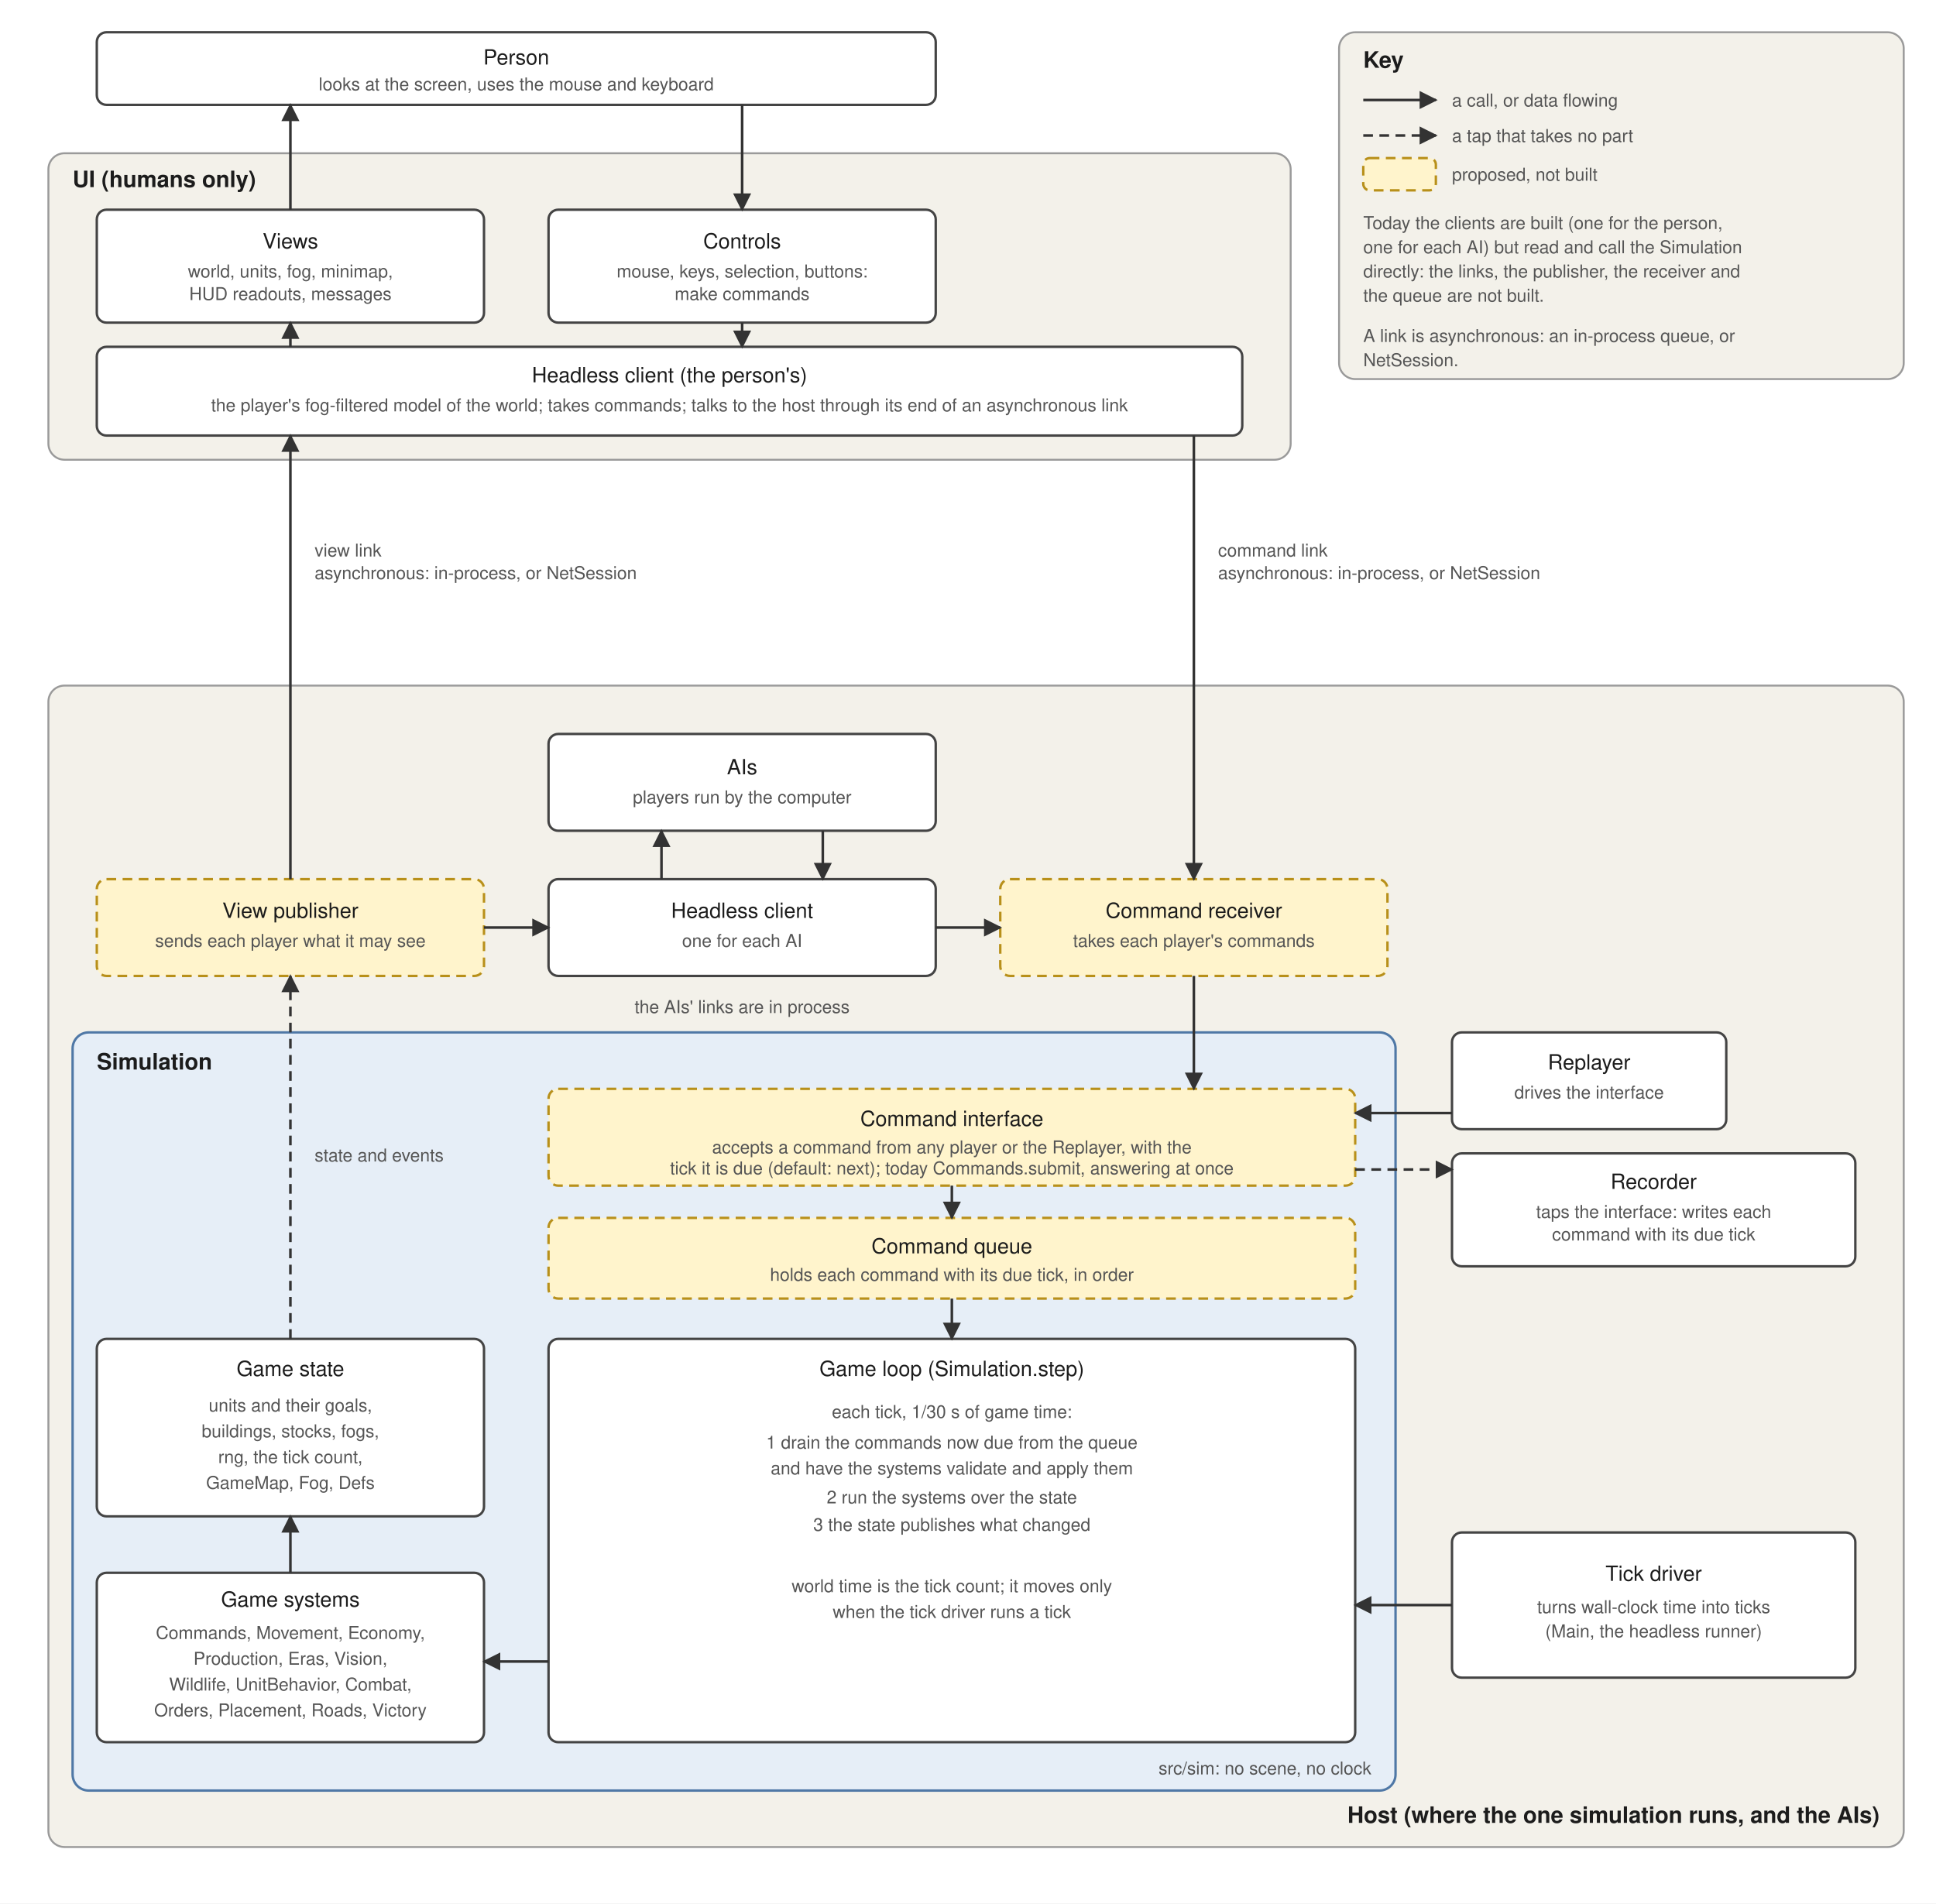
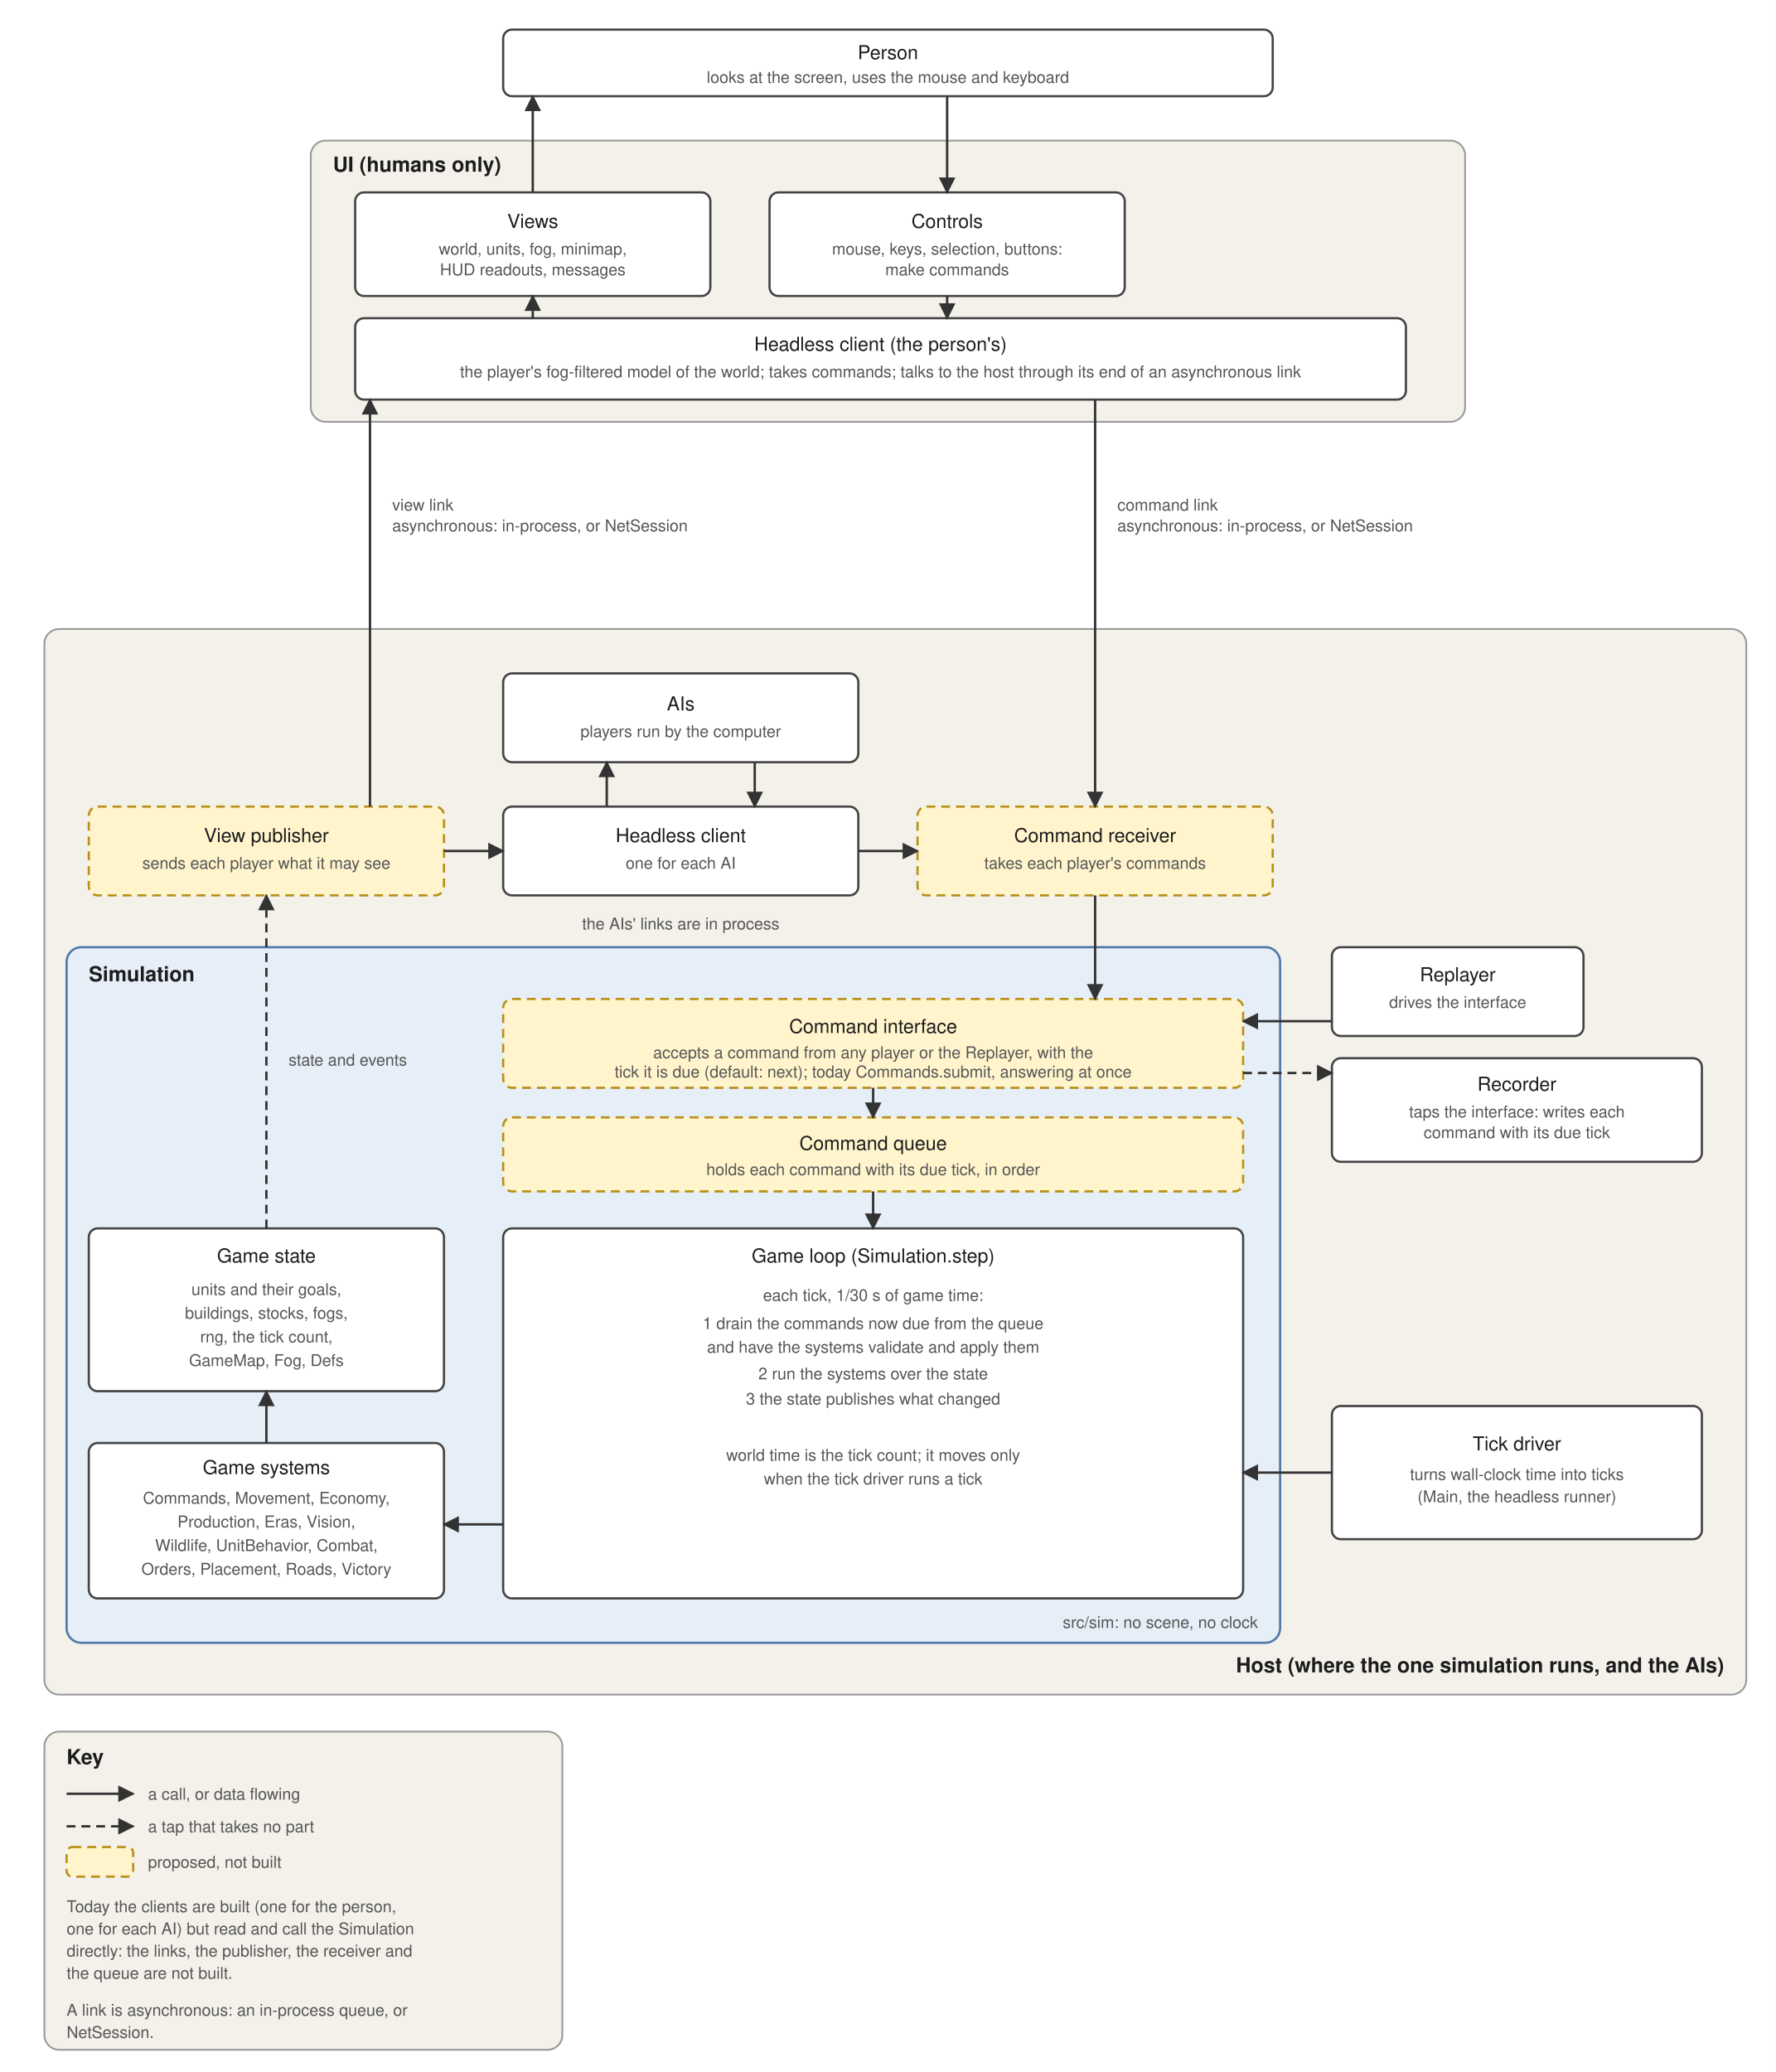
- <svg xmlns="http://www.w3.org/2000/svg" viewBox="0 0 1200 1180" font-family="Helvetica, Arial, sans-serif" font-size="13">
+ <svg xmlns="http://www.w3.org/2000/svg" viewBox="0 0 1200 1400" font-family="Helvetica, Arial, sans-serif" font-size="13">
  <defs>
    <style>
      .bg{fill:#ffffff}
      .grp{fill:#f3f1ea;stroke:#9a9a9a;stroke-width:1.2}
      .box{fill:#ffffff;stroke:#444;stroke-width:1.5}
      .sim{fill:#e6eef7;stroke:#4f78a6;stroke-width:1.5}
      .prop{fill:#fff4cc;stroke:#b8901a;stroke-width:1.5;stroke-dasharray:6 4}
      .t{fill:#1c1c1c}.s{fill:#555;font-size:11px}.h{font-weight:bold;fill:#1c1c1c;font-size:14px}
      .l{stroke:#333;stroke-width:1.6;fill:none;marker-end:url(#a)}
      .d{stroke:#333;stroke-width:1.6;fill:none;stroke-dasharray:6 4;marker-end:url(#a)}
      .ah{fill:#333}
      @media (prefers-color-scheme: dark) {
        .bg{fill:#1b1b1d}
        .grp{fill:#26262a;stroke:#7d7d85}
        .box{fill:#303036;stroke:#b4b4bc}
        .sim{fill:#1d2b3b;stroke:#7aa2d4}
        .prop{fill:#3b3315;stroke:#d9b94a}
        .t{fill:#f0f0f2}.s{fill:#b8b8c0}.h{fill:#f0f0f2}
        .l,.d{stroke:#d0d0d6}
        .ah{fill:#d0d0d6}
      }
    </style>
    <marker id="a" viewBox="0 0 10 10" refX="9" refY="5" markerWidth="7" markerHeight="7" orient="auto-start-reverse">
      <path class="ah" d="M0,0 L10,5 L0,10 z" />
    </marker>
  </defs>
-   <rect class="bg" x="0" y="0" width="1200" height="1180" />
-   <rect class="box" x="60" y="20" width="520" height="45" rx="6" />
-   <text class="t" x="320" y="40" text-anchor="middle">Person</text>
-   <text class="s" x="320" y="56" text-anchor="middle">looks at the screen, uses the mouse and keyboard</text>
-   <rect class="grp" x="30" y="95" width="770" height="190" rx="10" />
-   <text class="h" x="45" y="116">UI  (humans only)</text>
-   <rect class="box" x="60" y="130" width="240" height="70" rx="6" />
-   <text class="t" x="180" y="154" text-anchor="middle">Views</text>
-   <text class="s" x="180" y="172" text-anchor="middle">world, units, fog, minimap,</text>
-   <text class="s" x="180" y="186" text-anchor="middle">HUD readouts, messages</text>
-   <rect class="box" x="340" y="130" width="240" height="70" rx="6" />
-   <text class="t" x="460" y="154" text-anchor="middle">Controls</text>
-   <text class="s" x="460" y="172" text-anchor="middle">mouse, keys, selection, buttons:</text>
-   <text class="s" x="460" y="186" text-anchor="middle">make commands</text>
-   <rect class="box" x="60" y="215" width="710" height="55" rx="6" />
-   <text class="t" x="415" y="237" text-anchor="middle">Headless client  (the person's)</text>
-   <text class="s" x="415" y="255" text-anchor="middle">the player's fog-filtered model of the world; takes commands; talks to the host through its end of an asynchronous link</text>
-   <rect class="grp" x="830" y="20" width="350" height="215" rx="10" />
-   <text class="h" x="845" y="42">Key</text>
-   <path class="l" d="M845,62 L890,62" />
-   <text class="s" x="900" y="66">a call, or data flowing</text>
-   <path class="d" d="M845,84 L890,84" />
-   <text class="s" x="900" y="88">a tap that takes no part</text>
-   <rect class="prop" x="845" y="98" width="45" height="20" rx="4" />
-   <text class="s" x="900" y="112">proposed, not built</text>
-   <text class="s" x="845" y="142">Today the clients are built (one for the person,</text>
-   <text class="s" x="845" y="157">one for each AI) but read and call the Simulation</text>
-   <text class="s" x="845" y="172">directly: the links, the publisher, the receiver and</text>
-   <text class="s" x="845" y="187">the queue are not built.</text>
-   <text class="s" x="845" y="212">A link is asynchronous: an in-process queue, or</text>
-   <text class="s" x="845" y="227">NetSession.</text>
-   <text class="s" x="195" y="345">view link</text>
-   <text class="s" x="195" y="359">asynchronous: in-process, or NetSession</text>
+   <rect class="bg" x="0" y="0" width="1200" height="1400" />
+   <rect class="box" x="340" y="20" width="520" height="45" rx="6" />
+   <text class="t" x="600" y="40" text-anchor="middle">Person</text>
+   <text class="s" x="600" y="56" text-anchor="middle">looks at the screen, uses the mouse and keyboard</text>
+   <rect class="grp" x="210" y="95" width="780" height="190" rx="10" />
+   <text class="h" x="225" y="116">UI  (humans only)</text>
+   <rect class="box" x="240" y="130" width="240" height="70" rx="6" />
+   <text class="t" x="360" y="154" text-anchor="middle">Views</text>
+   <text class="s" x="360" y="172" text-anchor="middle">world, units, fog, minimap,</text>
+   <text class="s" x="360" y="186" text-anchor="middle">HUD readouts, messages</text>
+   <rect class="box" x="520" y="130" width="240" height="70" rx="6" />
+   <text class="t" x="640" y="154" text-anchor="middle">Controls</text>
+   <text class="s" x="640" y="172" text-anchor="middle">mouse, keys, selection, buttons:</text>
+   <text class="s" x="640" y="186" text-anchor="middle">make commands</text>
+   <rect class="box" x="240" y="215" width="710" height="55" rx="6" />
+   <text class="t" x="595" y="237" text-anchor="middle">Headless client  (the person's)</text>
+   <text class="s" x="595" y="255" text-anchor="middle">the player's fog-filtered model of the world; takes commands; talks to the host through its end of an asynchronous link</text>
+   <g transform="translate(-800 1150)">
+     <rect class="grp" x="830" y="20" width="350" height="215" rx="10" />
+     <text class="h" x="845" y="42">Key</text>
+     <path class="l" d="M845,62 L890,62" />
+     <text class="s" x="900" y="66">a call, or data flowing</text>
+     <path class="d" d="M845,84 L890,84" />
+     <text class="s" x="900" y="88">a tap that takes no part</text>
+     <rect class="prop" x="845" y="98" width="45" height="20" rx="4" />
+     <text class="s" x="900" y="112">proposed, not built</text>
+     <text class="s" x="845" y="142">Today the clients are built (one for the person,</text>
+     <text class="s" x="845" y="157">one for each AI) but read and call the Simulation</text>
+     <text class="s" x="845" y="172">directly: the links, the publisher, the receiver and</text>
+     <text class="s" x="845" y="187">the queue are not built.</text>
+     <text class="s" x="845" y="212">A link is asynchronous: an in-process queue, or</text>
+     <text class="s" x="845" y="227">NetSession.</text>
+   </g>
+   <text class="s" x="265" y="345">view link</text>
+   <text class="s" x="265" y="359">asynchronous: in-process, or NetSession</text>
  <text class="s" x="755" y="345">command link</text>
  <text class="s" x="755" y="359">asynchronous: in-process, or NetSession</text>
  <rect class="grp" x="30" y="425" width="1150" height="720" rx="10" />
  <text class="h" x="1165" y="1130" text-anchor="end">Host  (where the one simulation runs, and the AIs)</text>
  <rect class="box" x="340" y="455" width="240" height="60" rx="6" />
  <text class="t" x="460" y="480" text-anchor="middle">AIs</text>
  <text class="s" x="460" y="498" text-anchor="middle">players run by the computer</text>
  <rect class="prop" x="60" y="545" width="240" height="60" rx="6" />
  <text class="t" x="180" y="569" text-anchor="middle">View publisher</text>
  <text class="s" x="180" y="587" text-anchor="middle">sends each player what it may see</text>
  <rect class="box" x="340" y="545" width="240" height="60" rx="6" />
  <text class="t" x="460" y="569" text-anchor="middle">Headless client</text>
  <text class="s" x="460" y="587" text-anchor="middle">one for each AI</text>
  <rect class="prop" x="620" y="545" width="240" height="60" rx="6" />
  <text class="t" x="740" y="569" text-anchor="middle">Command receiver</text>
  <text class="s" x="740" y="587" text-anchor="middle">takes each player's commands</text>
  <text class="s" x="460" y="628" text-anchor="middle">the AIs' links are in process</text>
  <rect class="sim" x="45" y="640" width="820" height="470" rx="10" />
  <text class="h" x="60" y="663">Simulation</text>
  <text class="s" x="850" y="1100" text-anchor="end">src/sim: no scene, no clock</text>
  <rect class="prop" x="340" y="675" width="500" height="60" rx="6" />
  <text class="t" x="590" y="698" text-anchor="middle">Command interface</text>
  <text class="s" x="590" y="715" text-anchor="middle">accepts a command from any player or the Replayer, with the</text>
  <text class="s" x="590" y="728" text-anchor="middle">tick it is due (default: next); today Commands.submit, answering at once</text>
  <rect class="prop" x="340" y="755" width="500" height="50" rx="6" />
  <text class="t" x="590" y="777" text-anchor="middle">Command queue</text>
  <text class="s" x="590" y="794" text-anchor="middle">holds each command with its due tick, in order</text>
  <rect class="box" x="340" y="830" width="500" height="250" rx="6" />
  <text class="t" x="590" y="853" text-anchor="middle">Game loop   (Simulation.step)</text>
  <text class="s" x="590" y="879" text-anchor="middle">each tick, 1/30 s of game time:</text>
  <text class="s" x="590" y="898" text-anchor="middle">1  drain the commands now due from the queue</text>
  <text class="s" x="590" y="914" text-anchor="middle">    and have the systems validate and apply them</text>
  <text class="s" x="590" y="932" text-anchor="middle">2  run the systems over the state</text>
  <text class="s" x="590" y="949" text-anchor="middle">3  the state publishes what changed</text>
  <text class="s" x="590" y="987" text-anchor="middle">world time is the tick count; it moves only</text>
  <text class="s" x="590" y="1003" text-anchor="middle">when the tick driver runs a tick</text>
  <rect class="box" x="60" y="830" width="240" height="110" rx="6" />
  <text class="t" x="180" y="853" text-anchor="middle">Game state</text>
  <text class="s" x="180" y="875" text-anchor="middle">units and their goals,</text>
  <text class="s" x="180" y="891" text-anchor="middle">buildings, stocks, fogs,</text>
  <text class="s" x="180" y="907" text-anchor="middle">rng, the tick count,</text>
  <text class="s" x="180" y="923" text-anchor="middle">GameMap, Fog, Defs</text>
  <rect class="box" x="60" y="975" width="240" height="105" rx="6" />
  <text class="t" x="180" y="996" text-anchor="middle">Game systems</text>
  <text class="s" x="180" y="1016" text-anchor="middle">Commands, Movement, Economy,</text>
  <text class="s" x="180" y="1032" text-anchor="middle">Production, Eras, Vision,</text>
  <text class="s" x="180" y="1048" text-anchor="middle">Wildlife, UnitBehavior, Combat,</text>
  <text class="s" x="180" y="1064" text-anchor="middle">Orders, Placement, Roads, Victory</text>
  <rect class="box" x="900" y="640" width="170" height="60" rx="6" />
  <text class="t" x="985" y="663" text-anchor="middle">Replayer</text>
  <text class="s" x="985" y="681" text-anchor="middle">drives the interface</text>
  <rect class="box" x="900" y="715" width="250" height="70" rx="6" />
  <text class="t" x="1025" y="737" text-anchor="middle">Recorder</text>
  <text class="s" x="1025" y="755" text-anchor="middle">taps the interface: writes each</text>
  <text class="s" x="1025" y="769" text-anchor="middle">command with its due tick</text>
  <rect class="box" x="900" y="950" width="250" height="90" rx="6" />
  <text class="t" x="1025" y="980" text-anchor="middle">Tick driver</text>
  <text class="s" x="1025" y="1000" text-anchor="middle">turns wall-clock time into ticks</text>
  <text class="s" x="1025" y="1015" text-anchor="middle">(Main, the headless runner)</text>
-   <path class="l" d="M460,65 L460,130" />
-   <path class="l" d="M180,130 L180,65" />
-   <path class="l" d="M460,200 L460,215" />
-   <path class="l" d="M180,215 L180,200" />
-   <path class="l" d="M180,545 L180,270" />
+   <path class="l" d="M640,65 L640,130" />
+   <path class="l" d="M360,130 L360,65" />
+   <path class="l" d="M640,200 L640,215" />
+   <path class="l" d="M360,215 L360,200" />
+   <path class="l" d="M250,545 L250,270" />
  <path class="l" d="M740,270 L740,545" />
  <path class="l" d="M410,545 L410,515" />
  <path class="l" d="M510,515 L510,545" />
  <path class="l" d="M300,575 L340,575" />
  <path class="l" d="M580,575 L620,575" />
  <path class="l" d="M740,605 L740,675" />
  <path class="l" d="M590,735 L590,755" />
  <path class="l" d="M590,805 L590,830" />
  <path class="d" d="M180,830 L180,605" />
  <text class="s" x="195" y="720">state and events</text>
  <path class="l" d="M180,975 L180,940" />
  <path class="l" d="M340,1030 L300,1030" />
  <path class="l" d="M900,995 L840,995" />
  <path class="l" d="M900,690 L840,690" />
  <path class="d" d="M840,725 L900,725" />
</svg>
